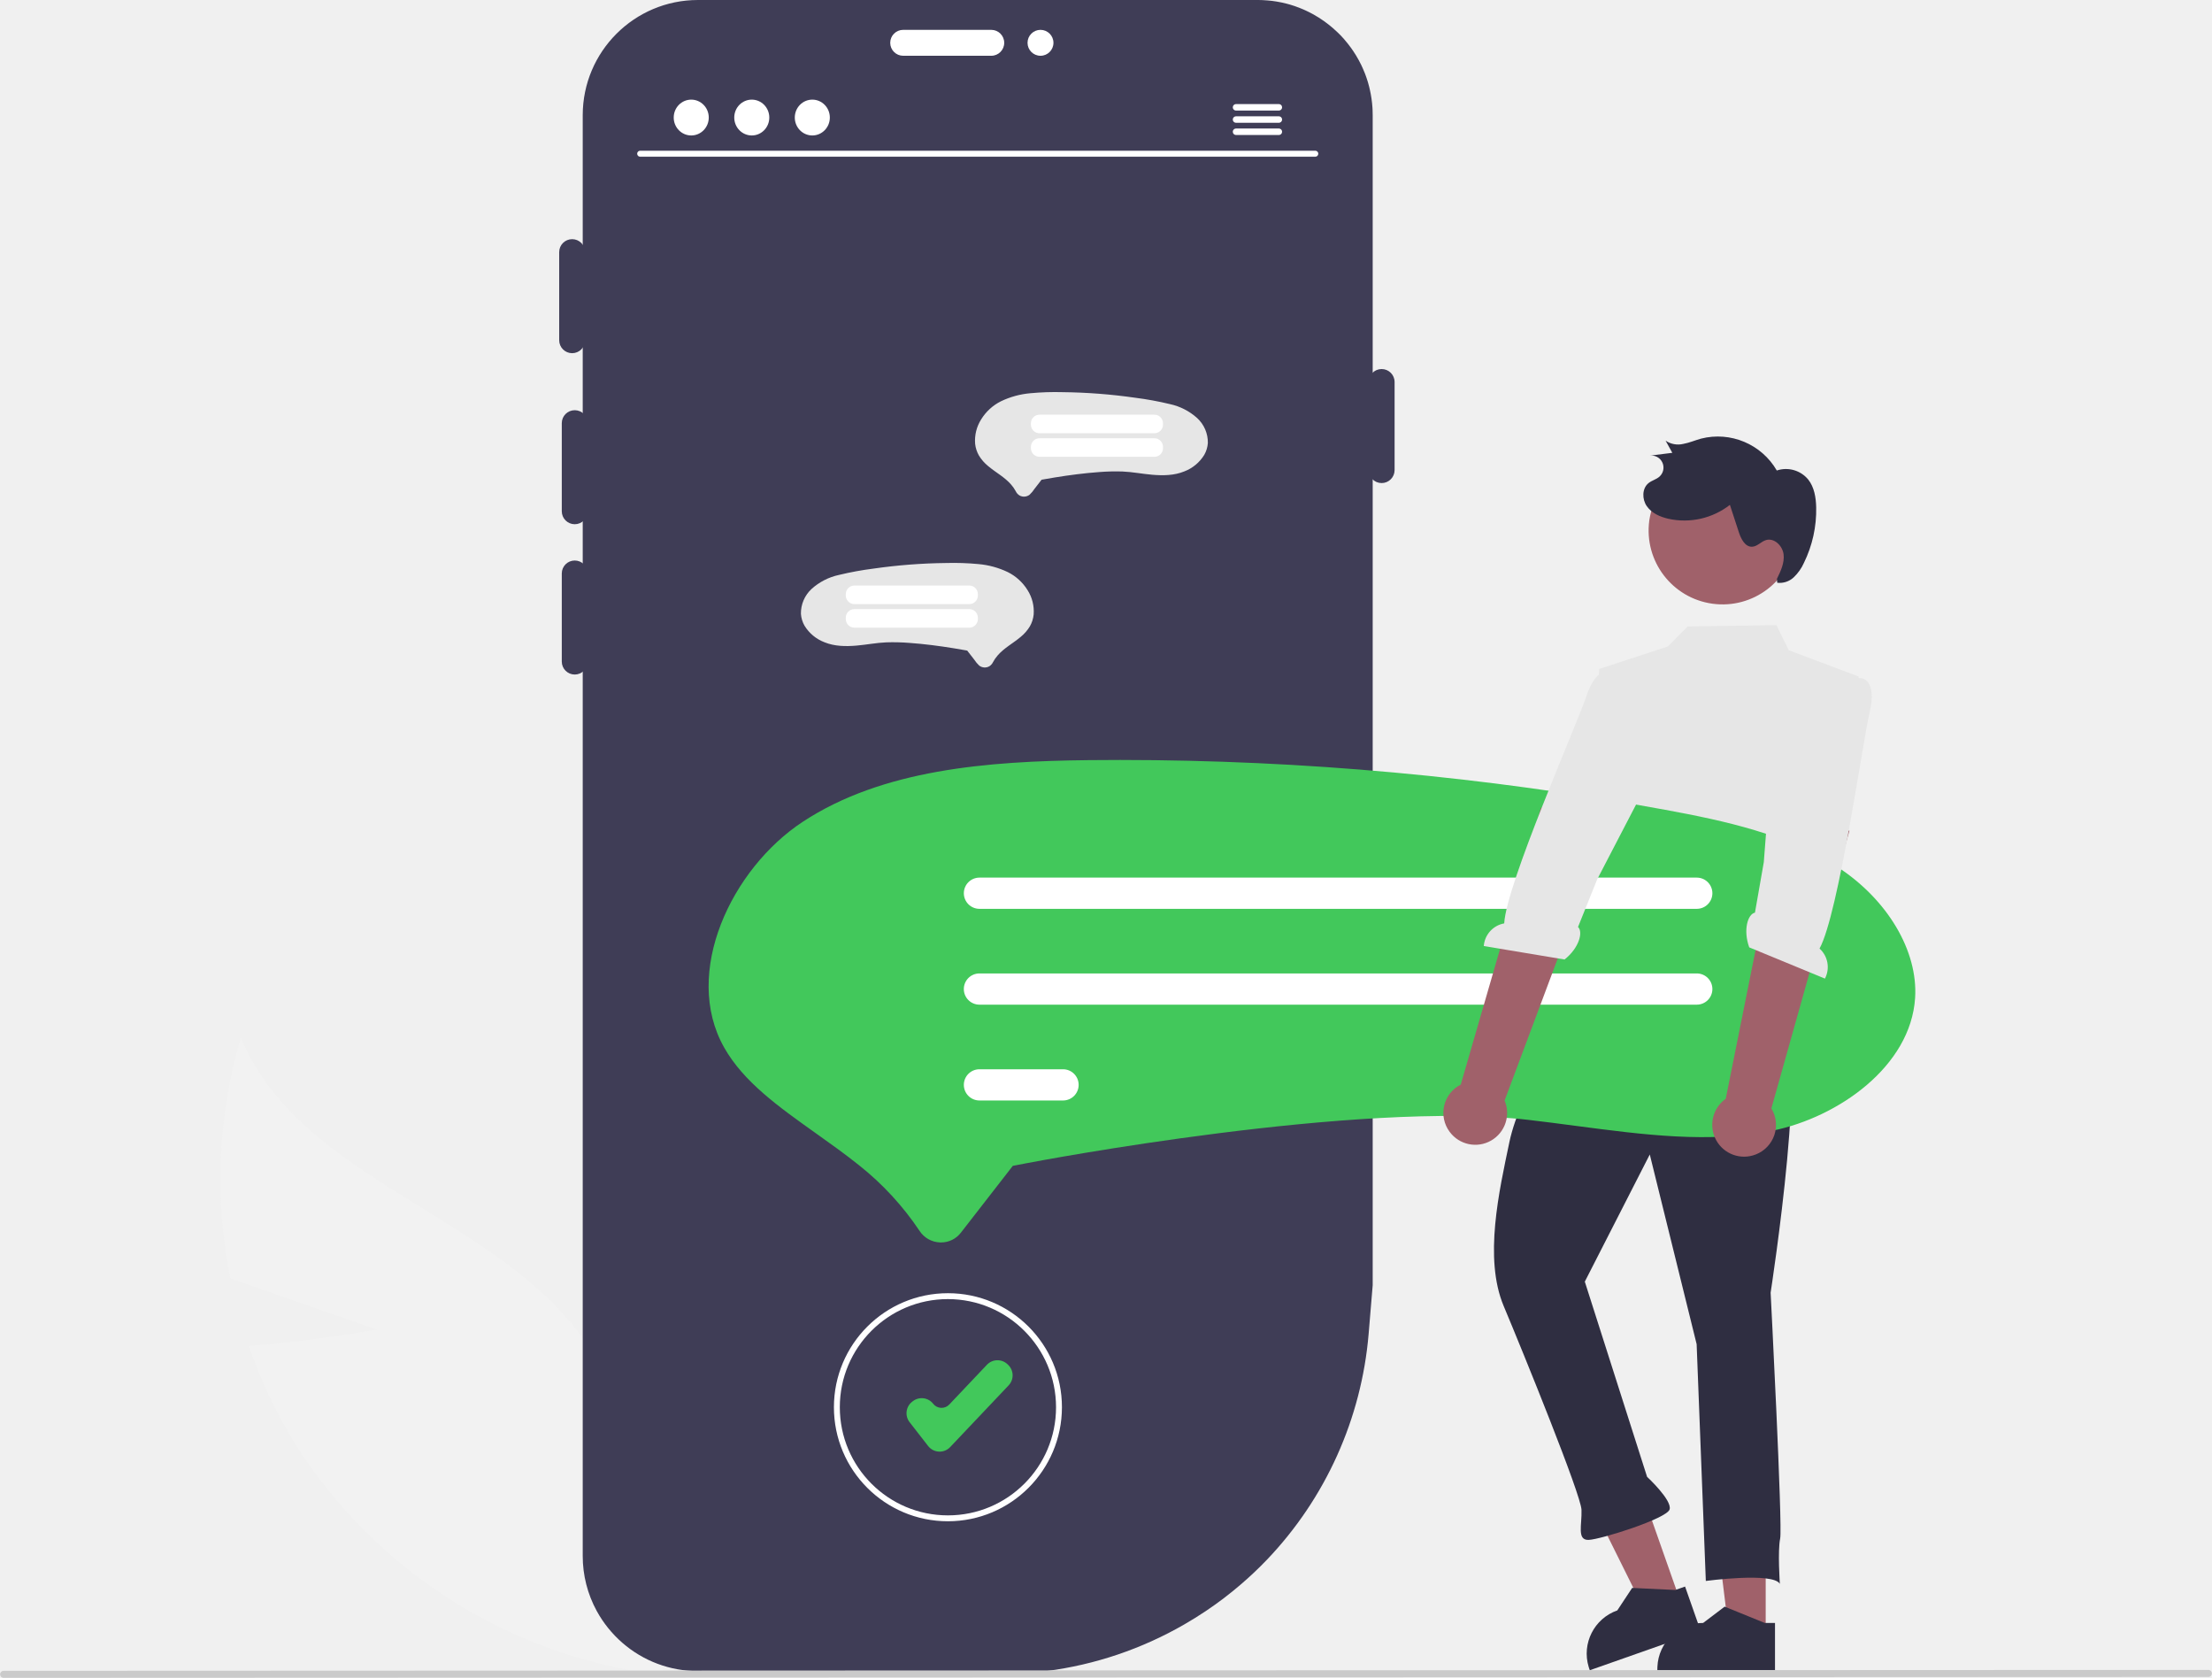
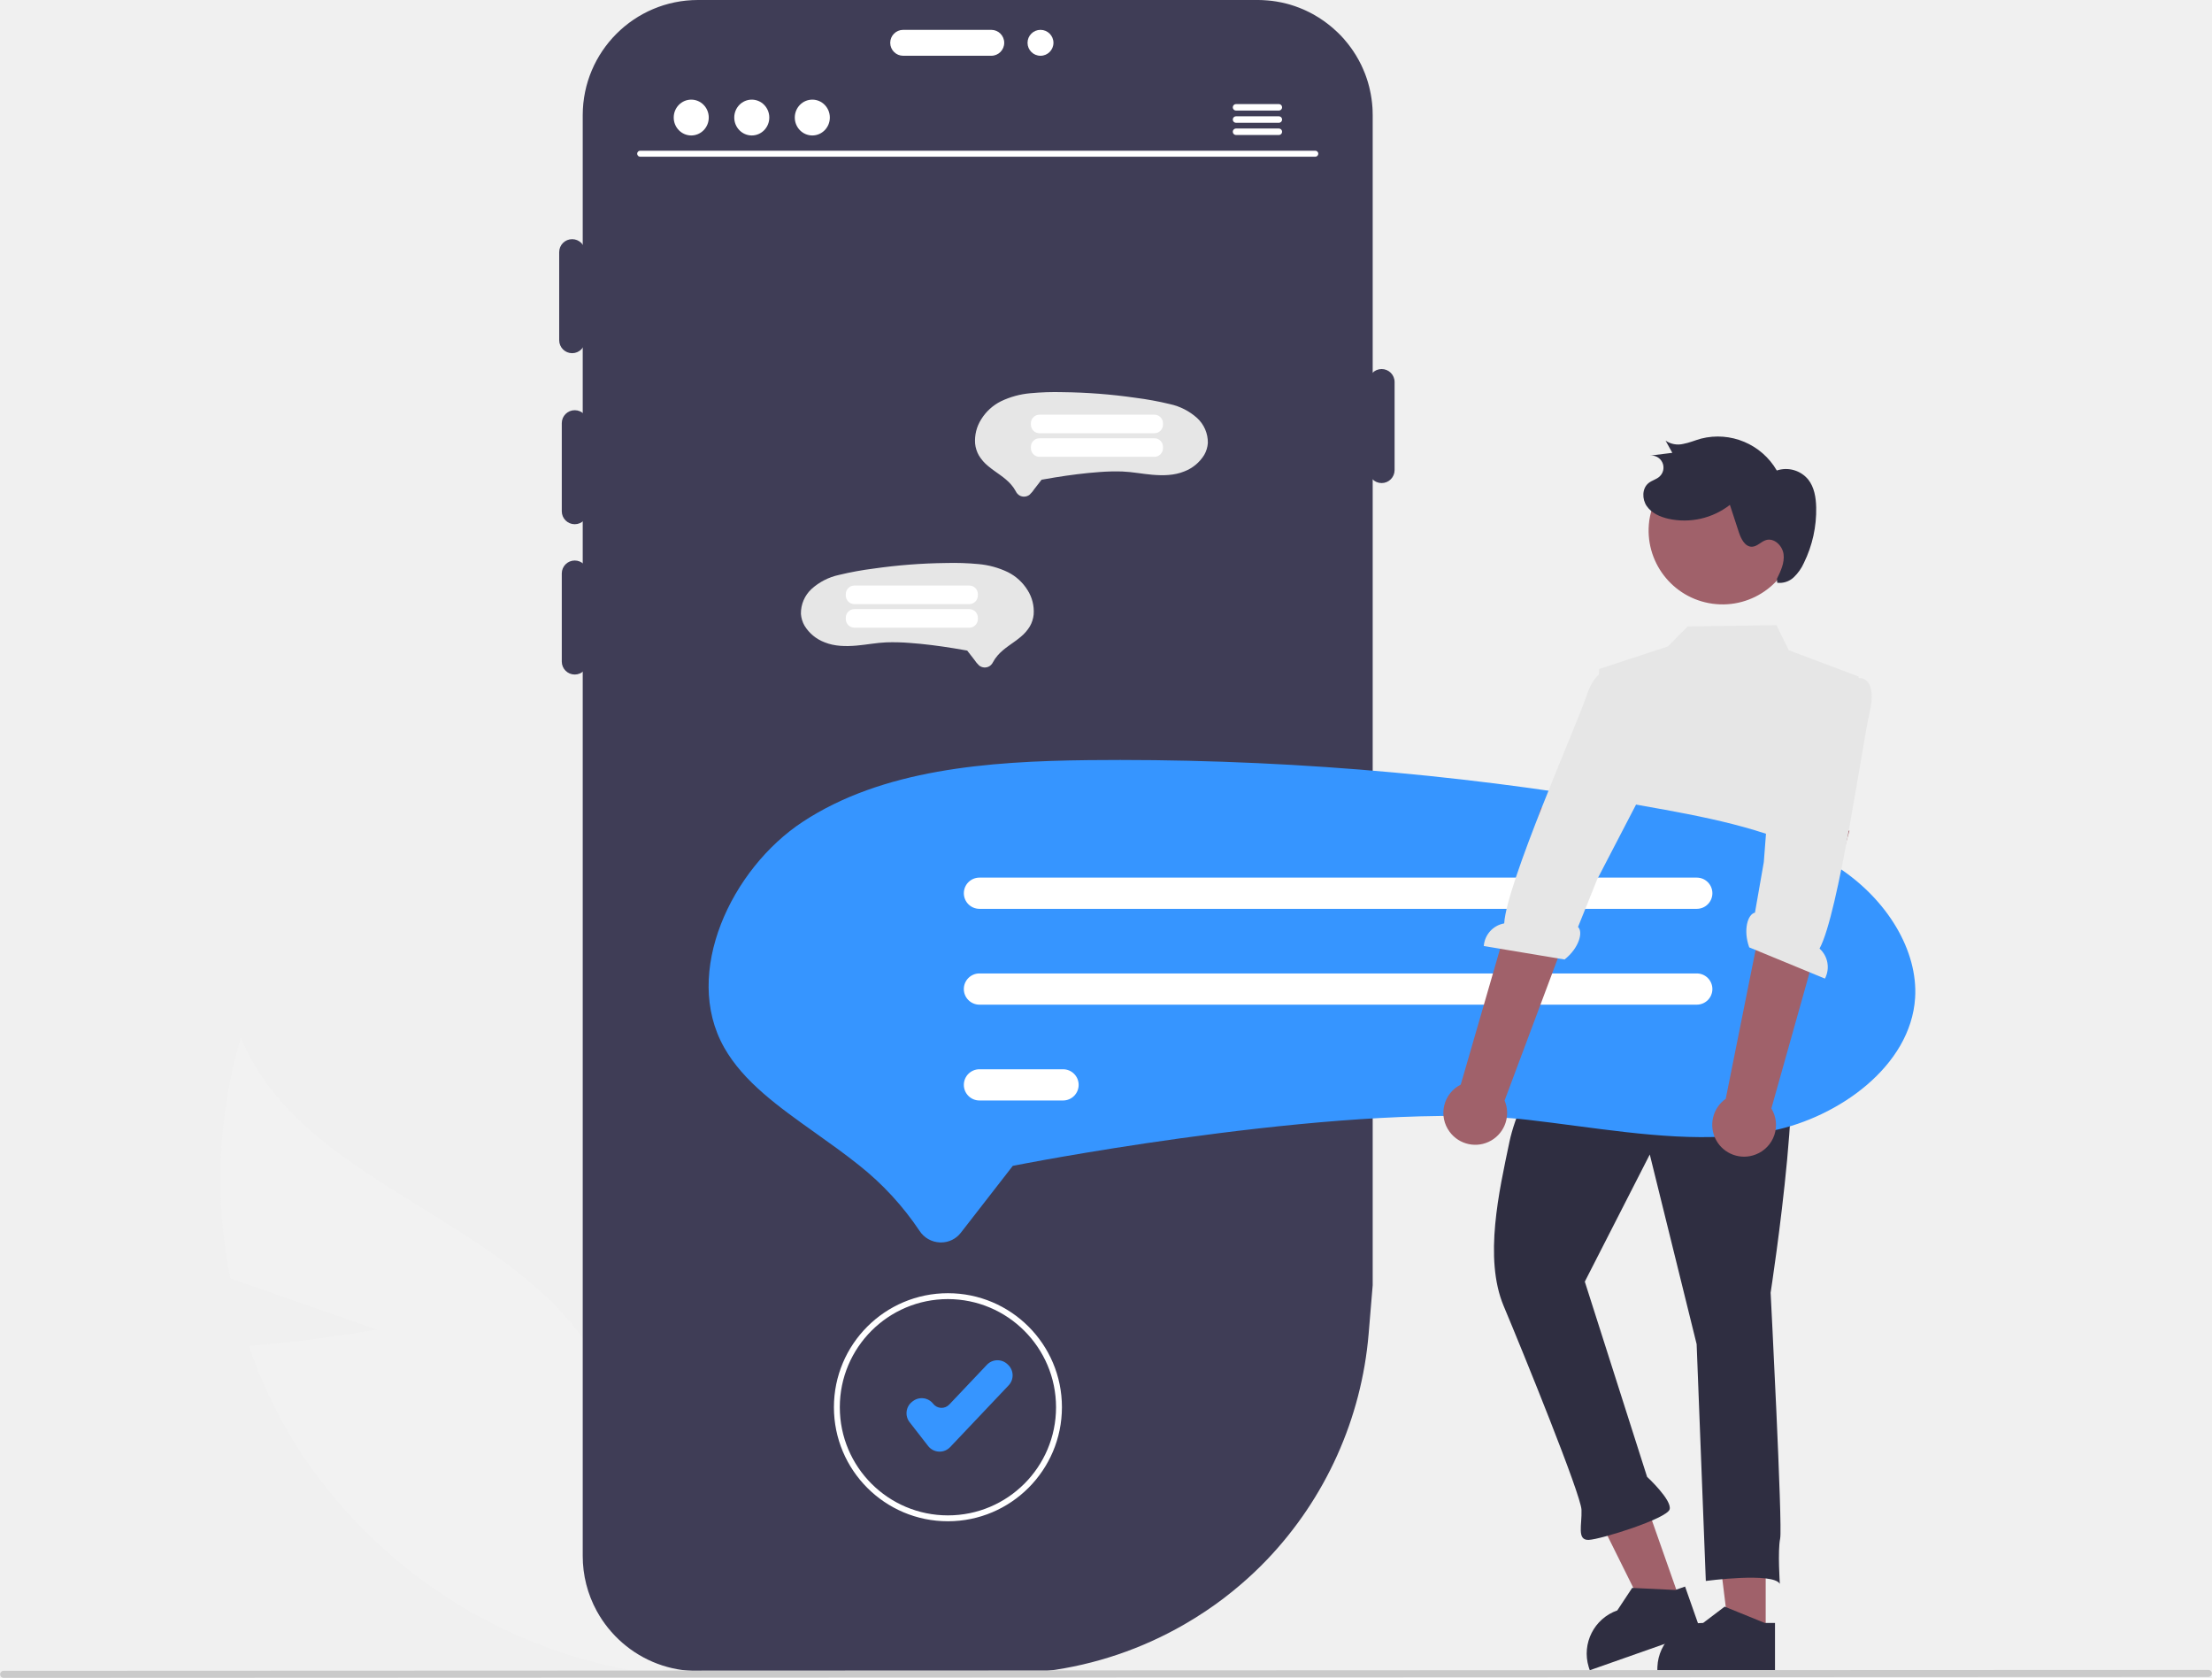
<svg xmlns="http://www.w3.org/2000/svg" data-name="Layer 1" width="751.131" height="569.602" viewBox="0 0 751.131 569.602">
  <path d="M352.382,616.542,302.64,599.163a170.006,170.006,0,0,1,3.577-81.72c18.87,45.43,77.726,58.131,110.404,94.902a102.259,102.259,0,0,1,23.696,85.409l9.524,36.136a171.354,171.354,0,0,1-122.604-74.521,165.52,165.52,0,0,1-18.323-37.262C330.386,620.585,352.382,616.542,352.382,616.542Z" transform="translate(-224.4343 -165.1988)" fill="#f2f2f2" />
  <path d="M690.56,204.289v397.23l-1.38,16.54a126.311,126.311,0,0,1-34.47,76.58q-4.23,4.425-8.85,8.38a123.197,123.197,0,0,1-11.94,9.09c-2.38,1.6-4.82,3.11-7.3,4.54a125.993,125.993,0,0,1-46.87,15.85H461.39a38.928,38.928,0,0,1-25.62-9.59,39.509,39.509,0,0,1-8.7-10.8,38.896,38.896,0,0,1-4.76-18.69v-489.13a39.14,39.14,0,0,1,39.09-39.09H651.48c.45,0,.89.01,1.34.02.29.01.58.02.87.05.39.01.78.04,1.16.08.49.03.97.08,1.45.14.44.06.88.12,1.32.19.09.01.17.03.26.04.56.09,1.12.19,1.67.31.55.11,1.11.24,1.65.38.39.1.79.21,1.18.32.01,0,.03.01.04.01,1.15.34,2.29.73,3.41,1.18.35.13.7.28,1.04.43l.15.06c.28.12.55.24.82.37.81.37,1.61.78,2.4,1.21a40.162,40.162,0,0,1,3.77,2.36c.39.27.77.56,1.14.85.31.23.62.47.92.73a.304.304,0,0,1,.07.05c.04.03.08.07.12.1.27.21.53.43.78.65.49.42.97.86,1.44,1.31.13.12.26.24.39.37.13.12.25.25.38.38.13.12.25.25.37.37a1.893,1.893,0,0,1,.2.2c.36.38.71.77,1.05,1.16.43.49.85.99,1.24,1.5.34.42.66.84.97,1.27.29.39.56.78.83,1.18a3.281,3.281,0,0,1,.2.31c.28.41.54.83.8,1.25.65,1.06,1.24,2.16,1.78,3.27.2.42.39.83.57,1.25.23.51.44,1.02.64,1.53.08.19.15.39.22.58.11.29.21.58.31.87.11.32.22.65.32.97l.24.78c.14.47.26.93.38,1.4.07.28.14.56.2.85a39.063,39.063,0,0,1,.91,6.21c.01.26.03.51.04.77C690.55,203.099,690.56,203.689,690.56,204.289Z" transform="translate(-224.4343 -165.1988)" fill="#3f3d56" />
  <path d="M419.598,343.167a4.404,4.404,0,0,1-4.399-4.399V308.856a4.399,4.399,0,1,1,8.798,0v29.912A4.404,4.404,0,0,1,419.598,343.167Z" transform="translate(-224.4343 -165.1988)" fill="#3f3d56" />
  <path d="M418.718,285.102a4.404,4.404,0,0,1-4.399-4.399V250.791a4.399,4.399,0,0,1,8.798,0v29.912A4.404,4.404,0,0,1,418.718,285.102Z" transform="translate(-224.4343 -165.1988)" fill="#3f3d56" />
  <path d="M526.728,179.732a4.404,4.404,0,0,1,4.399-4.399h29.912a4.399,4.399,0,0,1,0,8.798H531.127A4.404,4.404,0,0,1,526.728,179.732Z" transform="translate(-224.4343 -165.1988)" fill="#fff" />
  <path d="M419.598,394.194a4.404,4.404,0,0,1-4.399-4.399V359.883a4.399,4.399,0,1,1,8.798,0v29.912A4.404,4.404,0,0,1,419.598,394.194Z" transform="translate(-224.4343 -165.1988)" fill="#3f3d56" />
  <path d="M693.598,329.194a4.404,4.404,0,0,1-4.399-4.399V294.883a4.399,4.399,0,1,1,8.798,0v29.912A4.404,4.404,0,0,1,693.598,329.194Z" transform="translate(-224.4343 -165.1988)" fill="#3f3d56" />
  <circle cx="353.321" cy="14.533" r="4.399" fill="#fff" />
  <path d="M671.103,218.401H441.78a1.016,1.016,0,0,1,0-2.031H671.103a1.016,1.016,0,0,1,0,2.031Z" transform="translate(-224.4343 -165.1988)" fill="#fff" />
  <ellipse cx="234.726" cy="39.905" rx="5.95" ry="6.083" fill="#fff" />
  <ellipse cx="255.282" cy="39.905" rx="5.95" ry="6.083" fill="#fff" />
  <ellipse cx="275.838" cy="39.905" rx="5.95" ry="6.083" fill="#fff" />
  <path d="M658.727,200.528H644.125a1.106,1.106,0,0,0,0,2.211H658.727a1.106,1.106,0,0,0,0-2.211Z" transform="translate(-224.4343 -165.1988)" fill="#fff" />
  <path d="M658.727,204.678H644.125a1.106,1.106,0,0,0,0,2.211H658.727a1.106,1.106,0,0,0,0-2.211Z" transform="translate(-224.4343 -165.1988)" fill="#fff" />
  <path d="M658.727,208.823H644.125a1.106,1.106,0,0,0,0,2.211H658.727a1.106,1.106,0,0,0,0-2.211Z" transform="translate(-224.4343 -165.1988)" fill="#fff" />
  <path d="M496.404,373.589a9.453,9.453,0,0,0,1.222,4.028,13.635,13.635,0,0,0,6.777,5.62c3.428,1.403,7.249,1.446,10.887,1.133,3.379-.29,6.723-.964,10.114-1.103a70.469,70.469,0,0,1,7.863.188c5.075.36,10.128,1.028,15.149,1.839q2.04.325,4.071.699a2.013,2.013,0,0,1,.378.07c.025.01.064.002.087.016.041.026-.165-.065-.04.038a3.752,3.752,0,0,1,.464.597l1.854,2.386a11.28,11.28,0,0,0,1.713,2.055,3.101,3.101,0,0,0,3.433.239,3.43,3.43,0,0,0,1.277-1.45,12.514,12.514,0,0,1,1.518-2.191c2.206-2.574,5.272-4.157,7.837-6.322a13.958,13.958,0,0,0,3.134-3.583,10.132,10.132,0,0,0,1.295-4.023,13.457,13.457,0,0,0-2.061-8.261,16.503,16.503,0,0,0-6.7-6.132,28.921,28.921,0,0,0-9.981-2.735A90.432,90.432,0,0,0,545.668,356.332q-6.183.069-12.344.544-6.169.477-12.289,1.357a107.233,107.233,0,0,0-11.711,2.146,20.214,20.214,0,0,0-9.29,4.747A11.254,11.254,0,0,0,496.404,373.589Z" transform="translate(-224.4343 -165.1988)" fill="#e6e6e6" />
  <path d="M553.576,363.978H514.558a2.921,2.921,0,0,0-2.917,2.917v.47a2.921,2.921,0,0,0,2.917,2.917h39.018a2.921,2.921,0,0,0,2.917-2.917v-.47A2.921,2.921,0,0,0,553.576,363.978Z" transform="translate(-224.4343 -165.1988)" fill="#fff" />
  <path d="M553.576,371.978H514.558a2.921,2.921,0,0,0-2.917,2.917v.47a2.921,2.921,0,0,0,2.917,2.917h39.018a2.921,2.921,0,0,0,2.917-2.917v-.47A2.921,2.921,0,0,0,553.576,371.978Z" transform="translate(-224.4343 -165.1988)" fill="#fff" />
  <path d="M634.588,315.589a9.453,9.453,0,0,1-1.222,4.028,13.635,13.635,0,0,1-6.777,5.62c-3.428,1.403-7.249,1.446-10.887,1.133-3.379-.29-6.723-.964-10.114-1.103a70.469,70.469,0,0,0-7.863.188c-5.075.36-10.128,1.028-15.149,1.839q-2.04.325-4.071.699a2.013,2.013,0,0,0-.378.07c-.025.01-.064.002-.087.016-.041.026.165-.065.04.038a3.751,3.751,0,0,0-.464.597l-1.854,2.386a11.281,11.281,0,0,1-1.713,2.055,3.101,3.101,0,0,1-3.433.239,3.43,3.43,0,0,1-1.277-1.45,12.514,12.514,0,0,0-1.518-2.191c-2.206-2.574-5.272-4.157-7.837-6.322a13.958,13.958,0,0,1-3.134-3.583,10.132,10.132,0,0,1-1.295-4.023,13.457,13.457,0,0,1,2.061-8.261,16.503,16.503,0,0,1,6.7-6.132,28.921,28.921,0,0,1,9.981-2.735,90.432,90.432,0,0,1,11.026-.365q6.183.069,12.344.544,6.169.477,12.289,1.357a107.233,107.233,0,0,1,11.711,2.146,20.214,20.214,0,0,1,9.29,4.747A11.254,11.254,0,0,1,634.588,315.589Z" transform="translate(-224.4343 -165.1988)" fill="#e6e6e6" />
  <path d="M574.5,308.894v.47a2.921,2.921,0,0,0,2.917,2.917h39.018a2.921,2.921,0,0,0,2.917-2.917v-.47a2.921,2.921,0,0,0-2.917-2.917H577.416A2.921,2.921,0,0,0,574.5,308.894Z" transform="translate(-224.4343 -165.1988)" fill="#fff" />
  <path d="M574.5,316.895v.47a2.921,2.921,0,0,0,2.917,2.917h39.018a2.921,2.921,0,0,0,2.917-2.917v-.47a2.921,2.921,0,0,0-2.917-2.917H577.416A2.921,2.921,0,0,0,574.5,316.895Z" transform="translate(-224.4343 -165.1988)" fill="#fff" />
  <polygon points="599.58 555.014 587.19 555.013 581.296 507.224 599.582 507.225 599.58 555.014" fill="#a0616a" />
  <path d="M823.684,716.164l-13.22-5.37-.39-.16-7.3,5.53a15.542,15.542,0,0,0-15.53,14.87c-.02.22-.02.45-.02.68v.51h39.95v-16.06Z" transform="translate(-224.4343 -165.1988)" fill="#2f2e41" />
  <polygon points="570.564 543.484 558.877 547.596 537.455 504.472 554.705 498.403 570.564 543.484" fill="#a0616a" />
  <path d="M793.344,704.973l-14.253-.678-.421-.022-5.051,7.639a15.542,15.542,0,0,0-9.714,19.182c.054.214.13.431.207.648l.169.481,37.685-13.26-5.33-15.15Z" transform="translate(-224.4343 -165.1988)" fill="#2f2e41" />
  <path d="M828.393,514.155c11.335-.44-2.706,89.89-2.706,89.89s4.107,79.305,3.237,83.467-.11,15.386-.11,15.386c-2.221-4.042-25.132-.991-25.132-.991l-3.117-80.376L784.651,557.131l-22.062,43.168,21.146,66.261s8.563,7.924,7.653,11.055-23.341,10.193-27.463,10.353-2.261-5.072-2.461-10.225-19.596-52.905-26.418-69.152-1.518-39.157,1.964-55.805,21.803-47.889,21.803-47.889C781.555,479.248,817.058,514.594,828.393,514.155Z" transform="translate(-224.4343 -165.1988)" fill="#2f2e41" />
  <path d="M822.506,528.635c-28.11.001-43.601-5.626-51.827-10.65-10.059-6.144-11.78-12.622-11.848-12.896l-.02-.078.979-12.32.428-.959a19.505,19.505,0,0,0,.734-14.007l-.031-.095.008-.099,6.573-85.245,23.26-7.619,6.767-6.799,30.127-.437,4.198,8.51,23.751,8.941-11.668,69.457-5.594,9.642,2.251,10.503-.016.095-7.338,43.8-.404.018Q827.407,528.64,822.506,528.635Z" transform="translate(-224.4343 -165.1988)" fill="#e6e6e6" />
  <path d="M834.224,348.758a25.105,25.105,0,0,1-49.751-6.771l.049-.356a25.105,25.105,0,0,1,49.694,7.126Z" transform="translate(-224.4343 -165.1988)" fill="#a0616a" />
  <path d="M827.834,361.688c1.289-2.619,2.614-5.43,2.251-8.327s-3.203-5.665-5.992-4.804c-1.668.515-2.928,2.162-4.672,2.246-2.399.116-3.774-2.629-4.521-4.912l-3.041-9.297a25.154,25.154,0,0,1-20.891,4.721c-2.823-.646-5.676-1.904-7.332-4.28s-1.646-6.062.625-7.858c1.114-.881,2.596-1.216,3.661-2.156a4.102,4.102,0,0,0-3.276-7.139l7.657-.957-2.281-4.126a7.535,7.535,0,0,0,5.992,1.099c2.06-.371,4-1.219,6.015-1.785a23.152,23.152,0,0,1,25.754,10.815,9.802,9.802,0,0,1,10.687,3.086c2.05,2.602,2.607,6.073,2.687,9.384a40.715,40.715,0,0,1-4.15,18.86,15.451,15.451,0,0,1-3.487,4.946,6.978,6.978,0,0,1-5.601,1.832" transform="translate(-224.4343 -165.1988)" fill="#2f2e41" />
-   <path d="M543.977,586.992c-.118,0-.236-.002-.356-.007a8.649,8.649,0,0,1-6.955-3.955,97.704,97.704,0,0,0-20.568-22.28c-4.827-3.858-9.871-7.446-14.749-10.915-12.584-8.948-24.435-17.375-31.014-29.02-14.343-25.391,2.548-60.758,26.679-76.618,27.066-17.789,62.667-20.579,97.107-20.945q5.369-.057,10.744-.056h0a1024.404,1024.404,0,0,1,185.005,16.916c20.294,3.744,41.536,8.331,58.606,19.461,16.969,11.065,27.283,28.49,26.276,44.393-1.469,23.216-26.08,40.563-48.49,45.099C804.902,553.383,782.712,550.464,759.22,547.373c-5.186-.682-10.549-1.388-15.851-2.001C685.738,538.711,577.476,559.243,572.896,560.12l-4.544.87-17.631,22.689A8.461,8.461,0,0,1,543.977,586.992Z" transform="translate(-224.4343 -165.1988)" fill="#42c85b" />
+   <path d="M543.977,586.992c-.118,0-.236-.002-.356-.007a8.649,8.649,0,0,1-6.955-3.955,97.704,97.704,0,0,0-20.568-22.28c-4.827-3.858-9.871-7.446-14.749-10.915-12.584-8.948-24.435-17.375-31.014-29.02-14.343-25.391,2.548-60.758,26.679-76.618,27.066-17.789,62.667-20.579,97.107-20.945q5.369-.057,10.744-.056h0a1024.404,1024.404,0,0,1,185.005,16.916c20.294,3.744,41.536,8.331,58.606,19.461,16.969,11.065,27.283,28.49,26.276,44.393-1.469,23.216-26.08,40.563-48.49,45.099C804.902,553.383,782.712,550.464,759.22,547.373c-5.186-.682-10.549-1.388-15.851-2.001C685.738,538.711,577.476,559.243,572.896,560.12l-4.544.87-17.631,22.689A8.461,8.461,0,0,1,543.977,586.992Z" transform="translate(-224.4343 -165.1988)" fill="#3695ff" />
  <path d="M800.611,473.736H557.027a5.3,5.3,0,0,1,0-10.6H800.611a5.3,5.3,0,0,1,0,10.6Z" transform="translate(-224.4343 -165.1988)" fill="#fff" />
  <path d="M800.611,506.267H557.027a5.3,5.3,0,1,1-.011-10.6h243.595a5.3,5.3,0,0,1,0,10.6Z" transform="translate(-224.4343 -165.1988)" fill="#fff" />
  <path d="M585.413,538.797H557.027a5.3,5.3,0,0,1,0-10.6h28.386a5.3,5.3,0,0,1,0,10.6Z" transform="translate(-224.4343 -165.1988)" fill="#fff" />
  <path d="M820.656,557.117a10.755,10.755,0,0,0,5.286-15.621l26.513-94.298-23.262-2.431-18.747,93.456a10.813,10.813,0,0,0,10.209,18.893Z" transform="translate(-224.4343 -165.1988)" fill="#a0616a" />
  <path d="M856.377,395.433s5.678.204,2.871,11.91c-2.247,9.371-10.498,68.159-16.95,79.88a8.449,8.449,0,0,1,1.831,10.195l-25.708-10.603c-2.135-5.928-.482-11.31,1.947-11.786l3.003-17.145,4.426-57.515,24.477-5.156Z" transform="translate(-224.4343 -165.1988)" fill="#e6e6e6" />
  <path d="M716.708,549.461a10.755,10.755,0,0,1,3.756-16.058l27.262-94.084,21.04,10.215-33.413,89.27a10.813,10.813,0,0,1-18.644,10.657Z" transform="translate(-224.4343 -165.1988)" fill="#a0616a" />
  <path d="M771.72,393.285s-4.93-2.824-8.726,8.599c-3.039,9.145-27.064,63.43-27.772,76.791a8.449,8.449,0,0,0-6.937,7.692l27.431,4.566c4.943-3.908,6.379-9.351,4.569-11.038l6.5-16.147,26.602-51.185-18.067-17.3Z" transform="translate(-224.4343 -165.1988)" fill="#e6e6e6" />
  <path d="M974.375,734.494l-748.75.307a1.191,1.191,0,0,1,0-2.381l748.75-.307a1.191,1.191,0,0,1,0,2.381Z" transform="translate(-224.4343 -165.1988)" fill="#cacaca" />
  <path d="M546.323,681.649a38.713,38.713,0,1,1,38.713-38.713A38.757,38.757,0,0,1,546.323,681.649Zm0-75.426a36.713,36.713,0,1,0,36.713,36.713A36.755,36.755,0,0,0,546.323,606.224Z" transform="translate(-224.4343 -165.1988)" fill="#fff" />
-   <path d="M543.499,658.009c-.08,0-.161-.003-.241-.007a4.932,4.932,0,0,1-3.656-1.899l-6.302-8.103a4.934,4.934,0,0,1,.865-6.925l.227-.176a4.933,4.933,0,0,1,6.926.865,3.599,3.599,0,0,0,5.45.265L559.564,628.52a4.941,4.941,0,0,1,6.976-.19l.21.2a4.933,4.933,0,0,1,.188,6.976l-19.858,20.961A4.929,4.929,0,0,1,543.499,658.009Z" transform="translate(-224.4343 -165.1988)" fill="#42c85b" />
+   <path d="M543.499,658.009c-.08,0-.161-.003-.241-.007a4.932,4.932,0,0,1-3.656-1.899l-6.302-8.103a4.934,4.934,0,0,1,.865-6.925l.227-.176a4.933,4.933,0,0,1,6.926.865,3.599,3.599,0,0,0,5.45.265L559.564,628.52a4.941,4.941,0,0,1,6.976-.19l.21.2a4.933,4.933,0,0,1,.188,6.976l-19.858,20.961A4.929,4.929,0,0,1,543.499,658.009Z" transform="translate(-224.4343 -165.1988)" fill="#3695ff" />
</svg>
